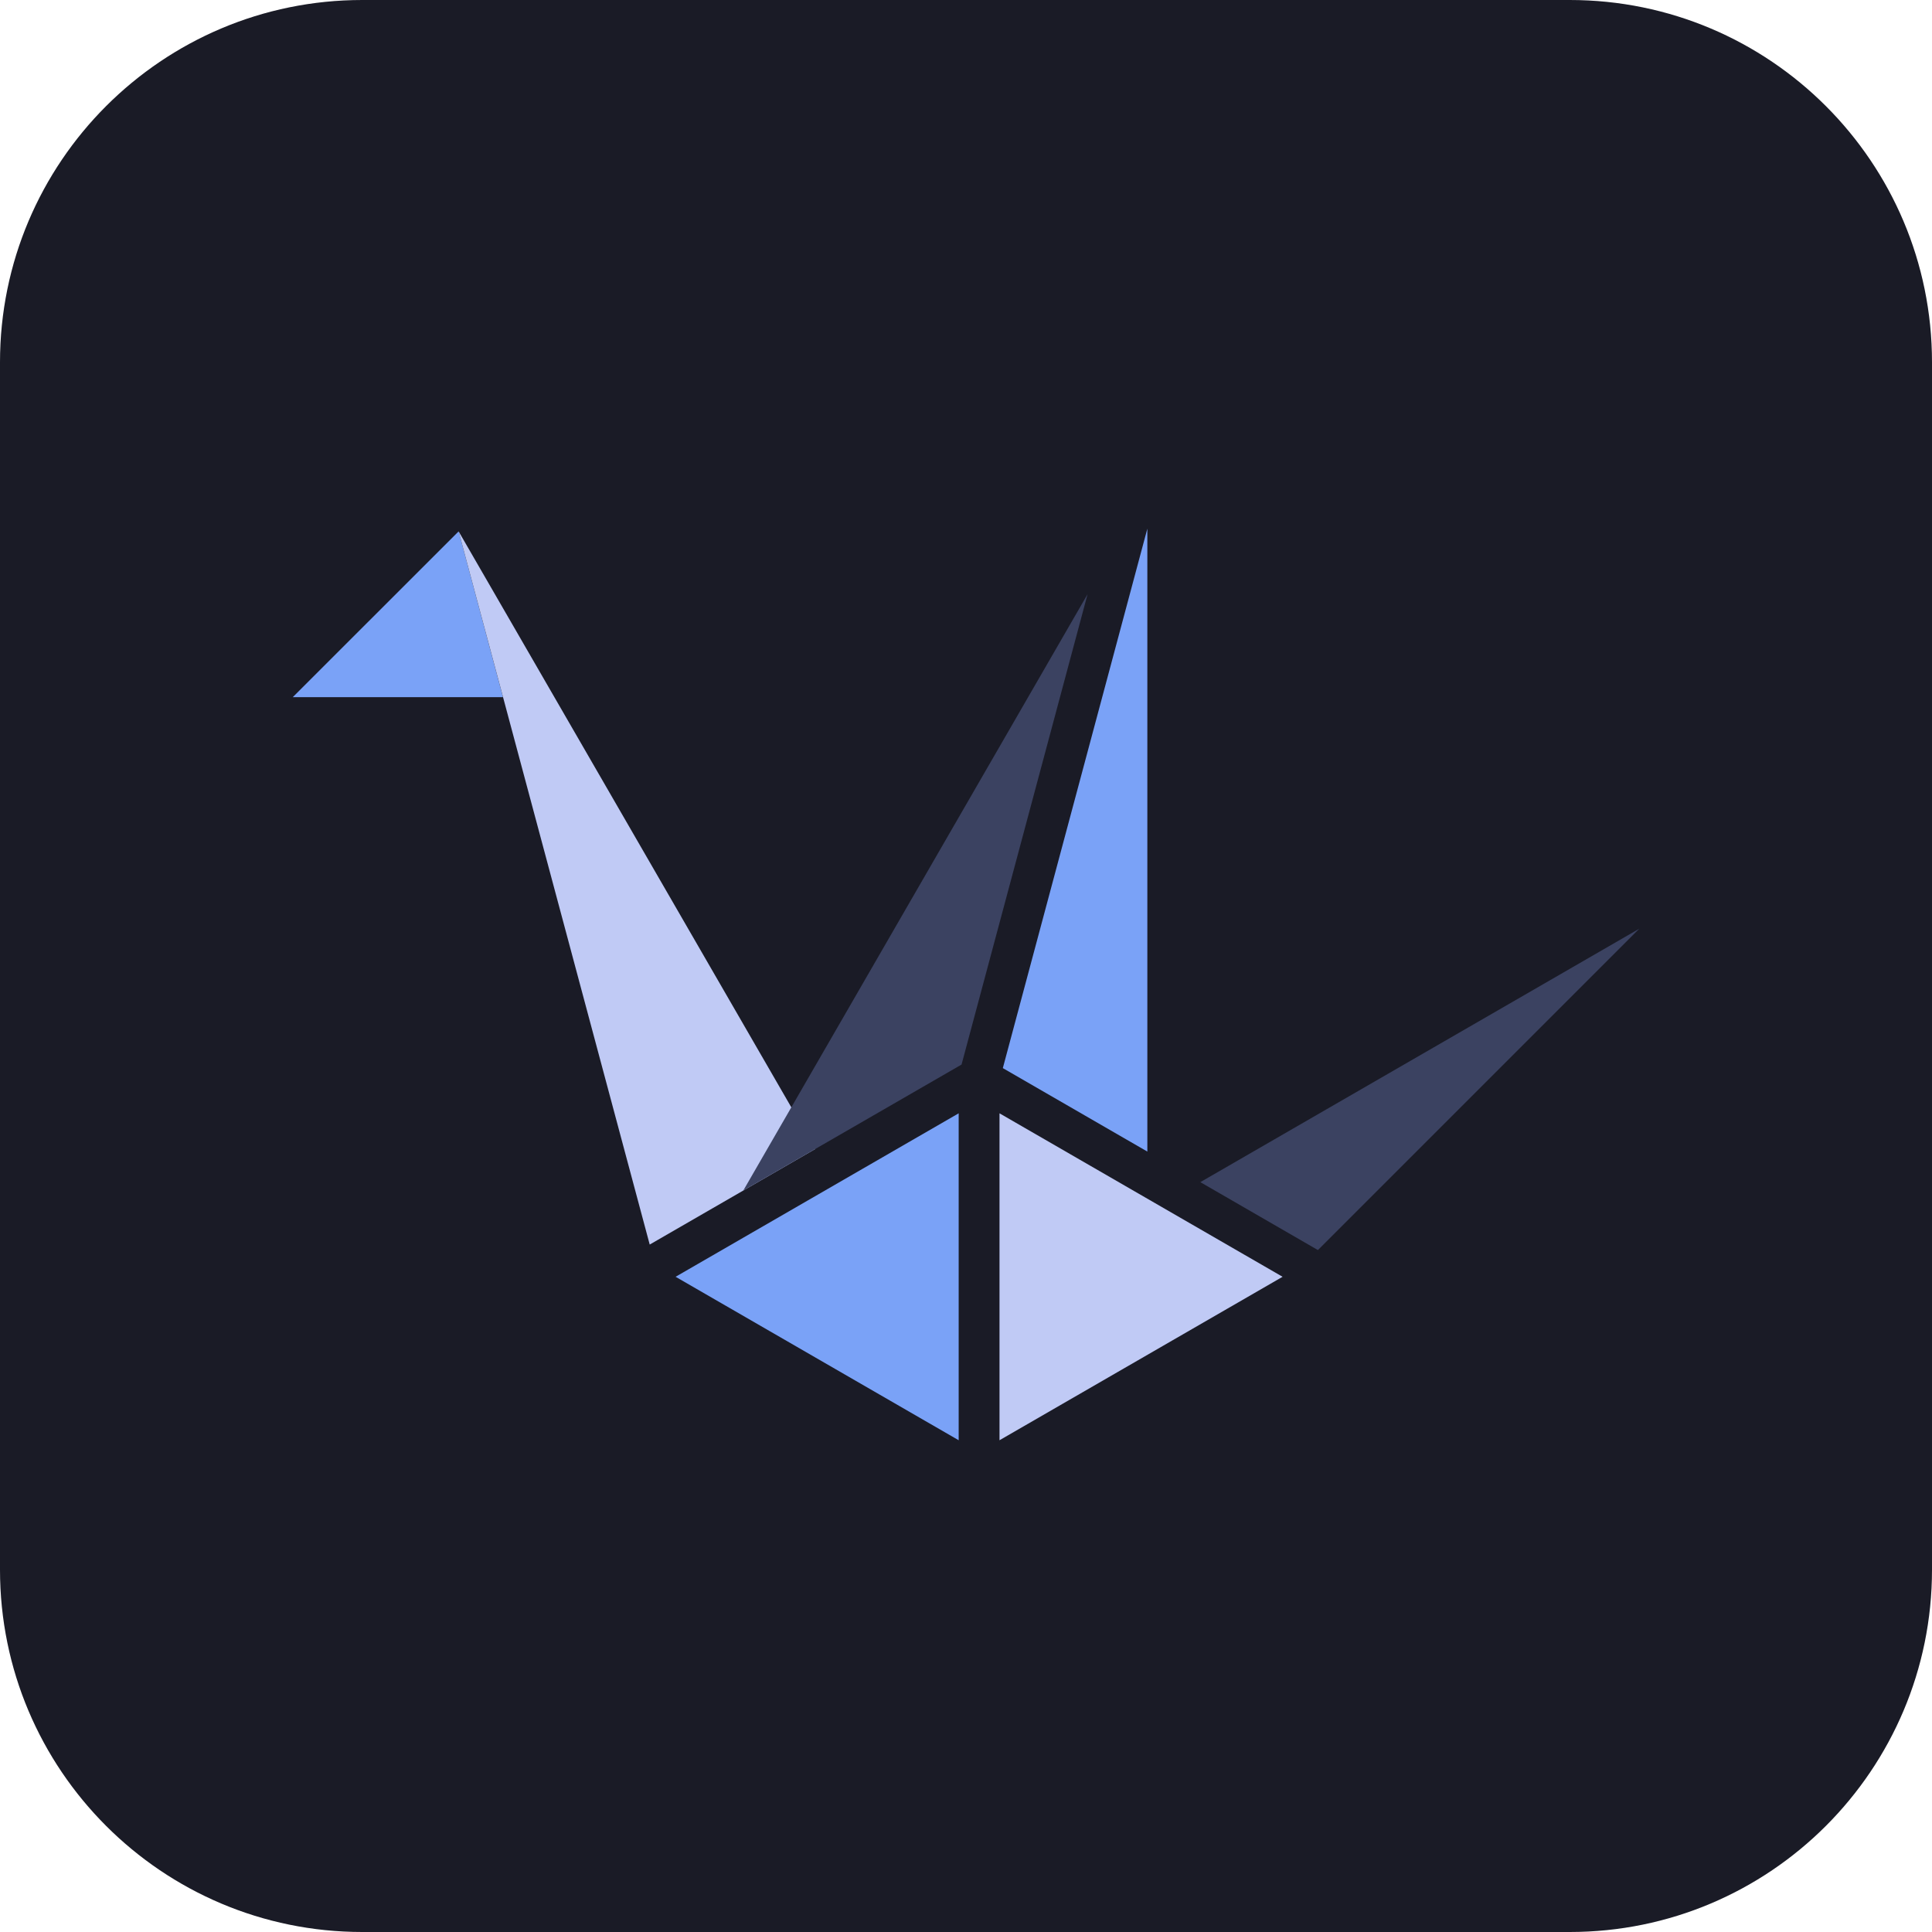
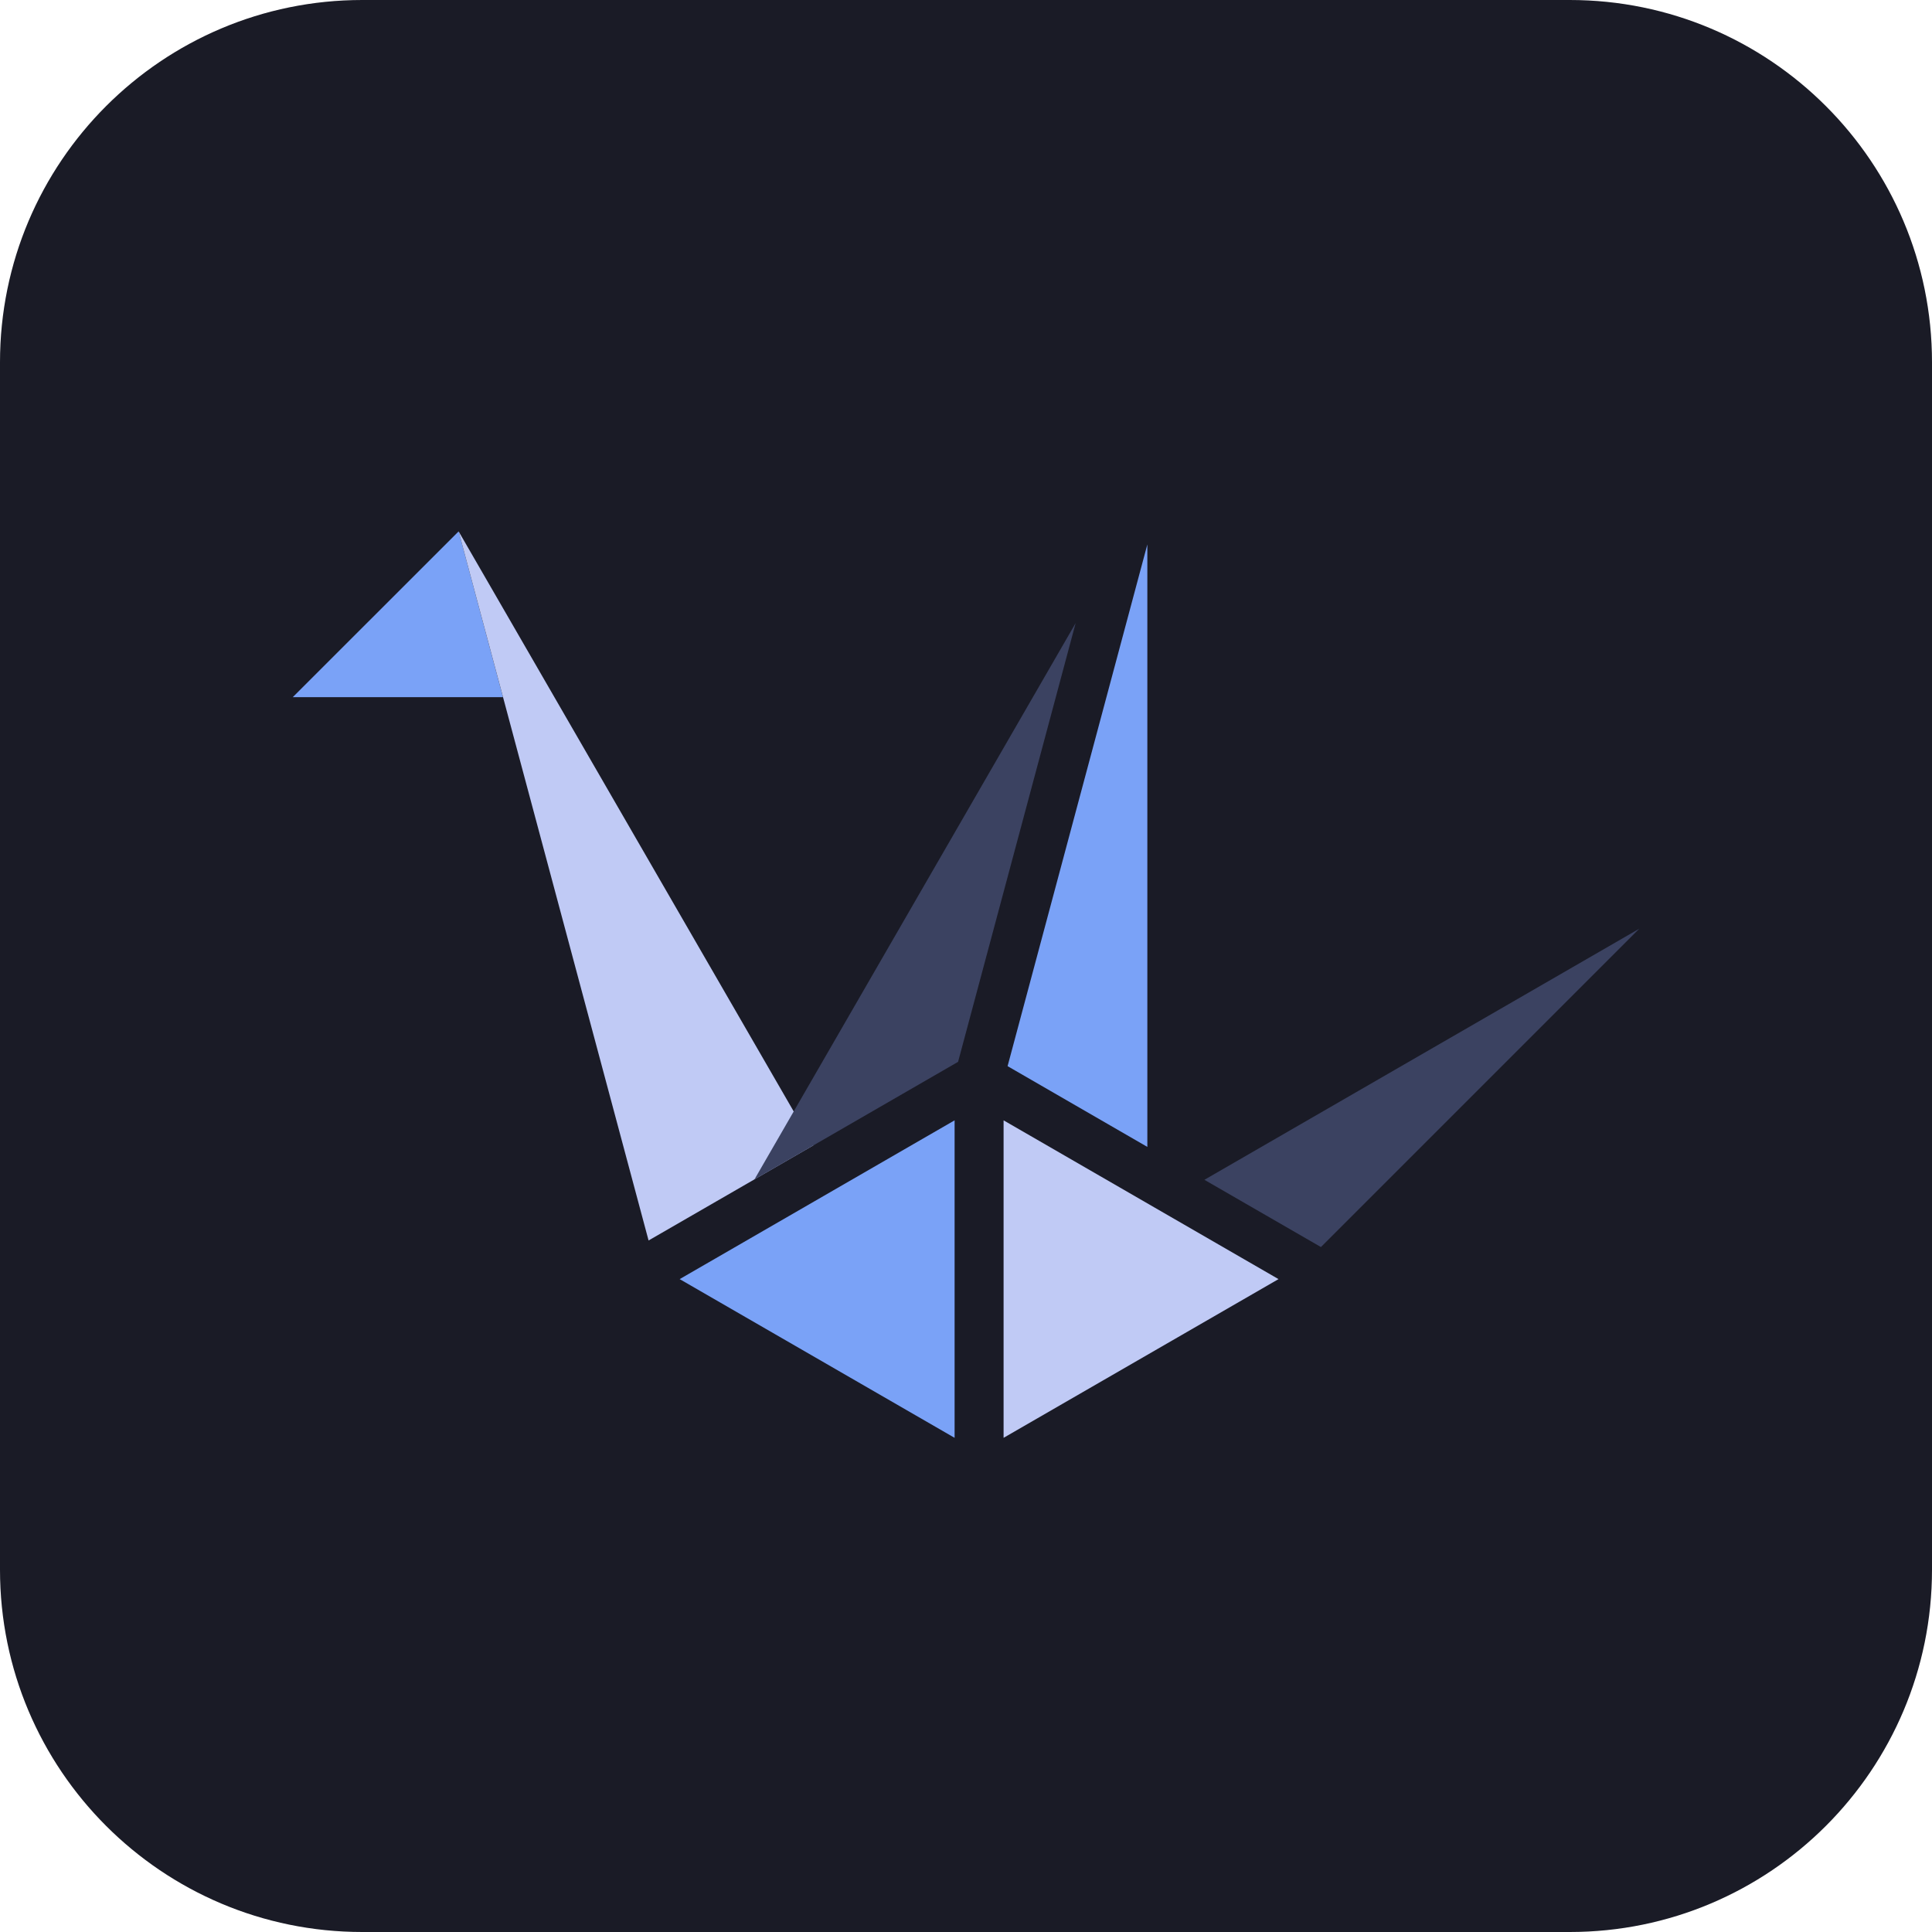
<svg xmlns="http://www.w3.org/2000/svg" viewBox="0 0 256 256" role="img" aria-label="origami">
  <rect width="256" height="256" rx="48" fill="#1A1B26" />
  <polygon points="38.79,92.38 60.77,70.41 66.65,92.38" fill="#7AA2F7" />
-   <polygon points="60.77,70.41 86.09,164.91 108.04,152.24" fill="#C0CAF5" />
-   <polygon points="89.52,169.18 127.03,147.52 127.03,190.84" fill="#7AA2F7" />
-   <polygon points="132.44,147.52 169.95,169.18 132.44,190.84" fill="#C0CAF5" />
-   <polygon points="98.49,157.75 144.11,78.73 127.41,141.06" fill="#3B4261" />
-   <polygon points="132.88,141.53 152.03,70.05 152.03,152.59" fill="#7AA2F7" />
-   <polygon points="174.63,165.64 217.21,123.06 159.05,156.64" fill="#3B4261" />
+   <polygon points="60.77,70.41 85.94,164.37 107.77,151.77" fill="#C0CAF5" />
+   <polygon points="90.06,169.49 126.49,148.45 126.49,190.52" fill="#7AA2F7" />
+   <polygon points="132.98,148.45 169.41,169.49 132.98,190.52" fill="#C0CAF5" />
+   <polygon points="99.97,156.28 142.53,82.56 126.95,140.70" fill="#3B4261" />
+   <polygon points="133.51,141.27 152.03,72.14 152.03,151.97" fill="#7AA2F7" />
+   <polygon points="175.03,165.24 217.21,123.06 159.59,156.33" fill="#3B4261" />
</svg>
